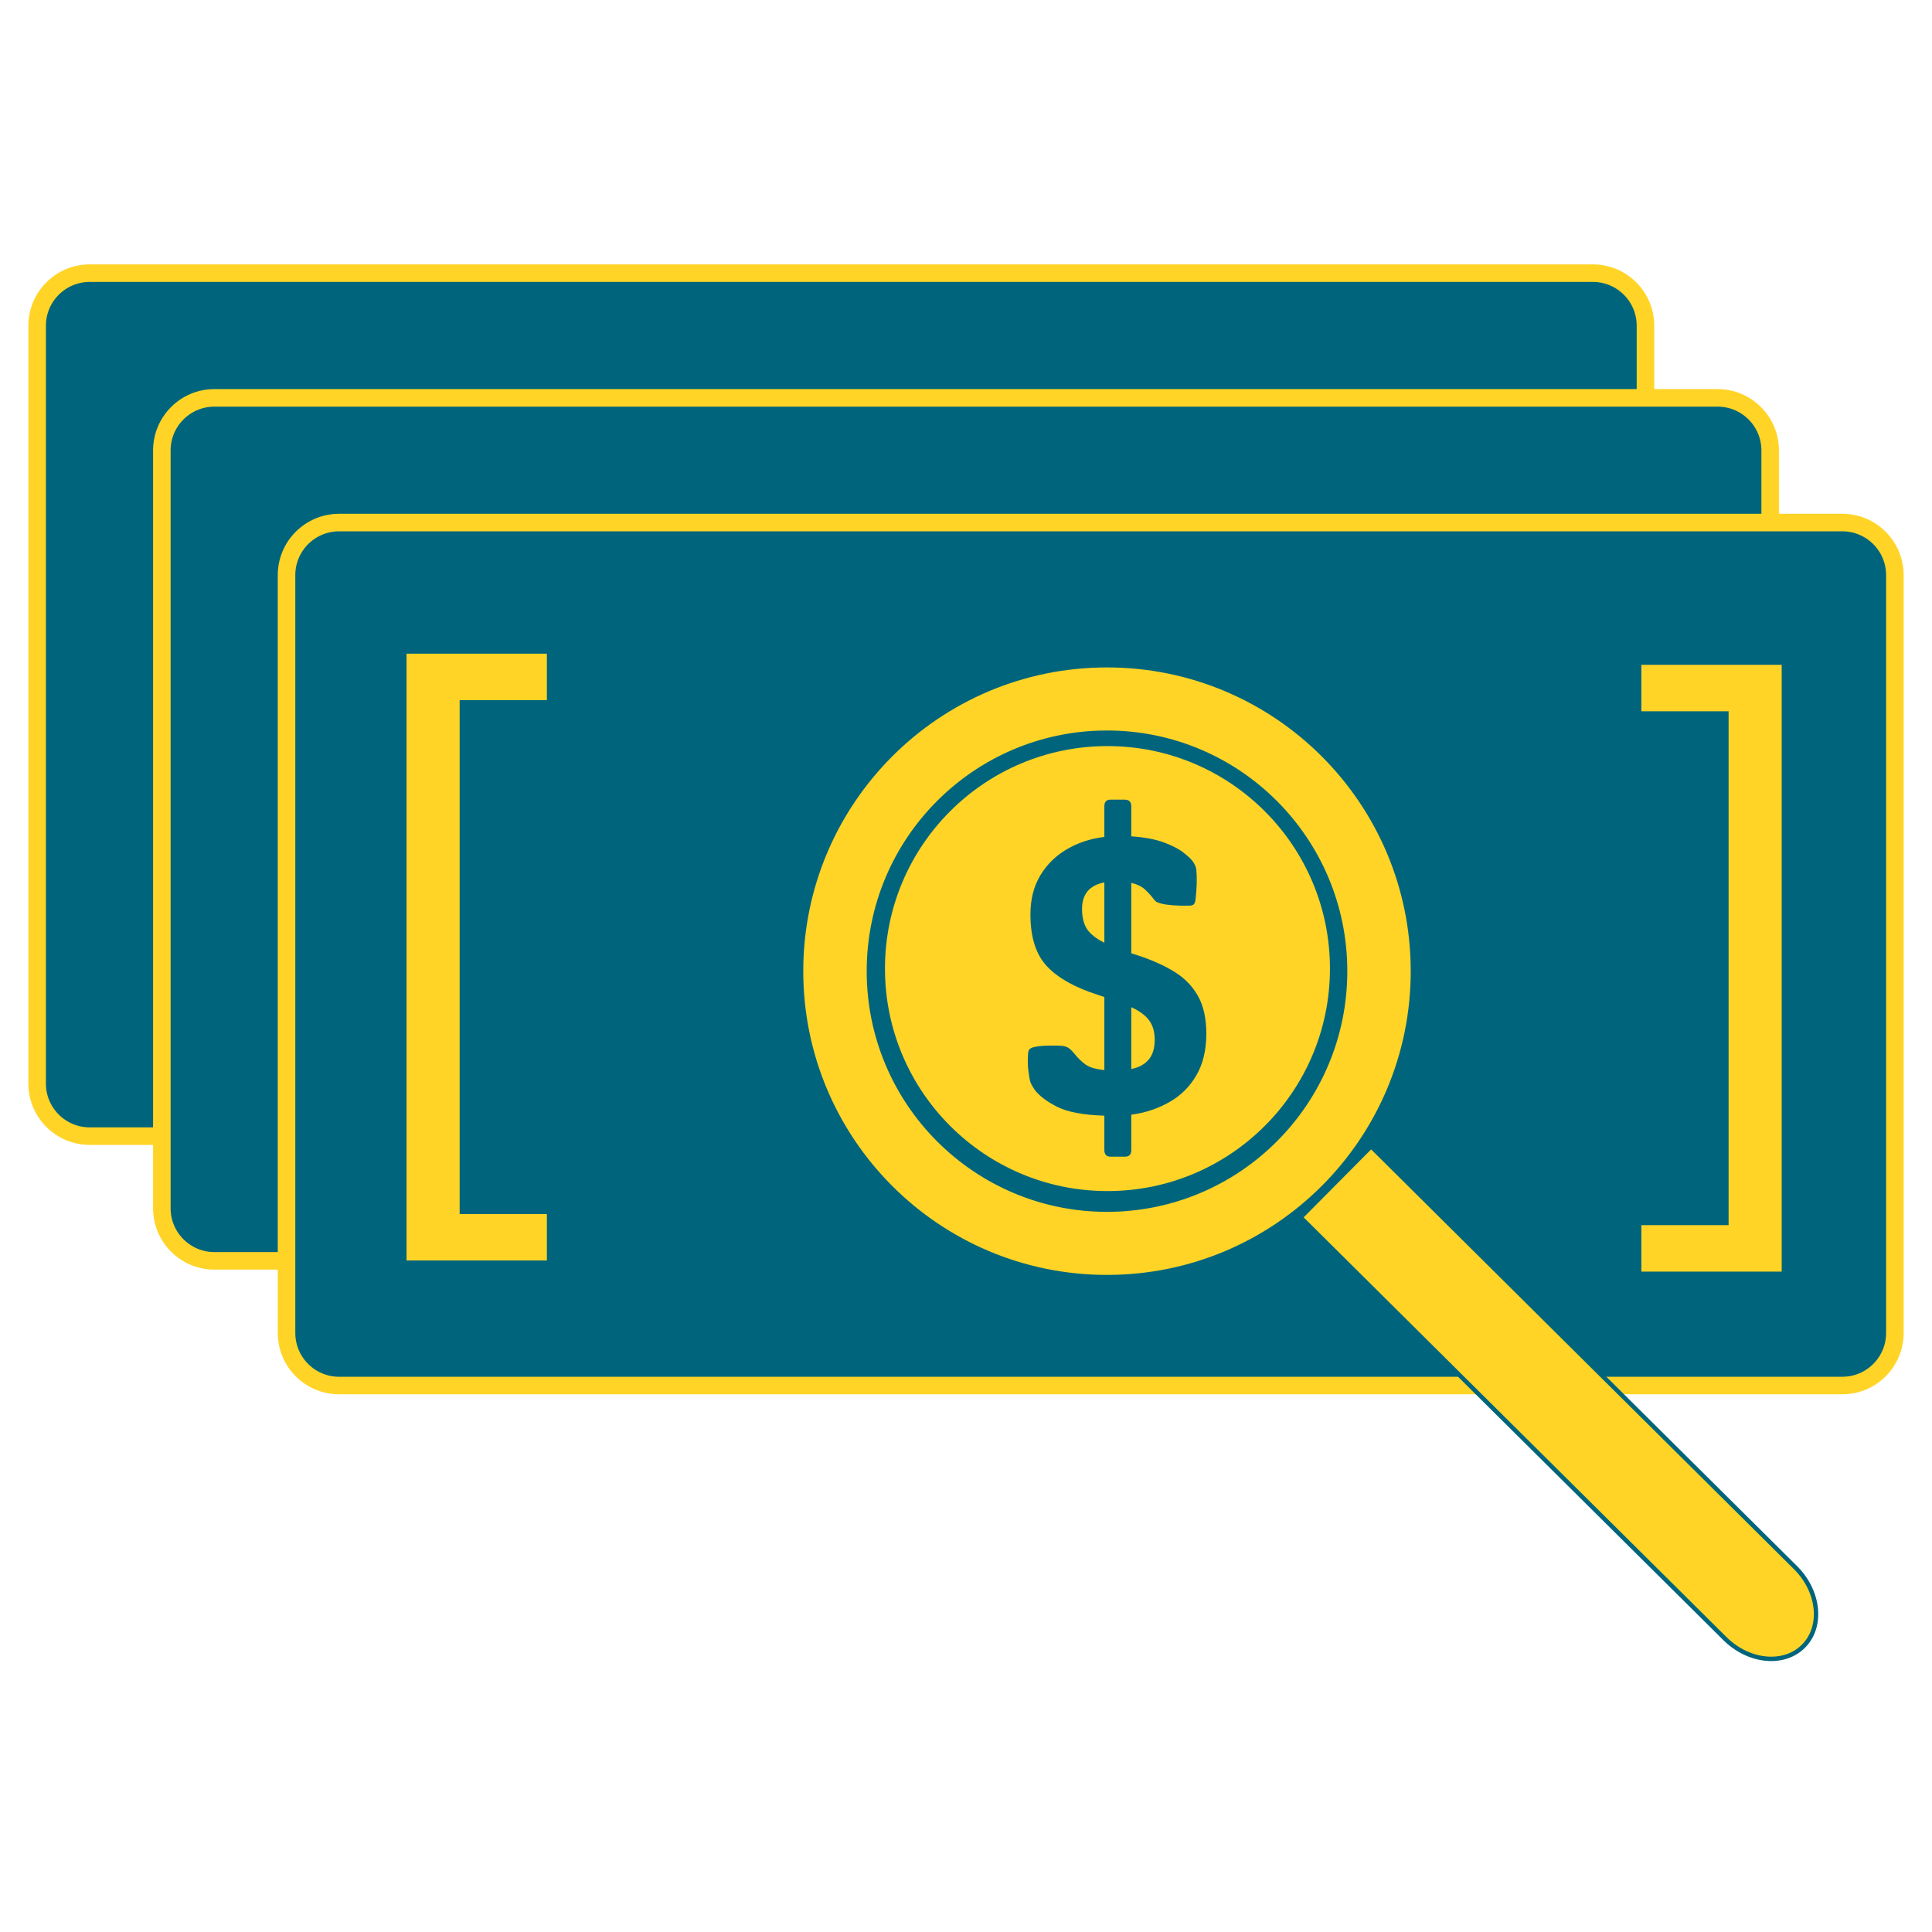
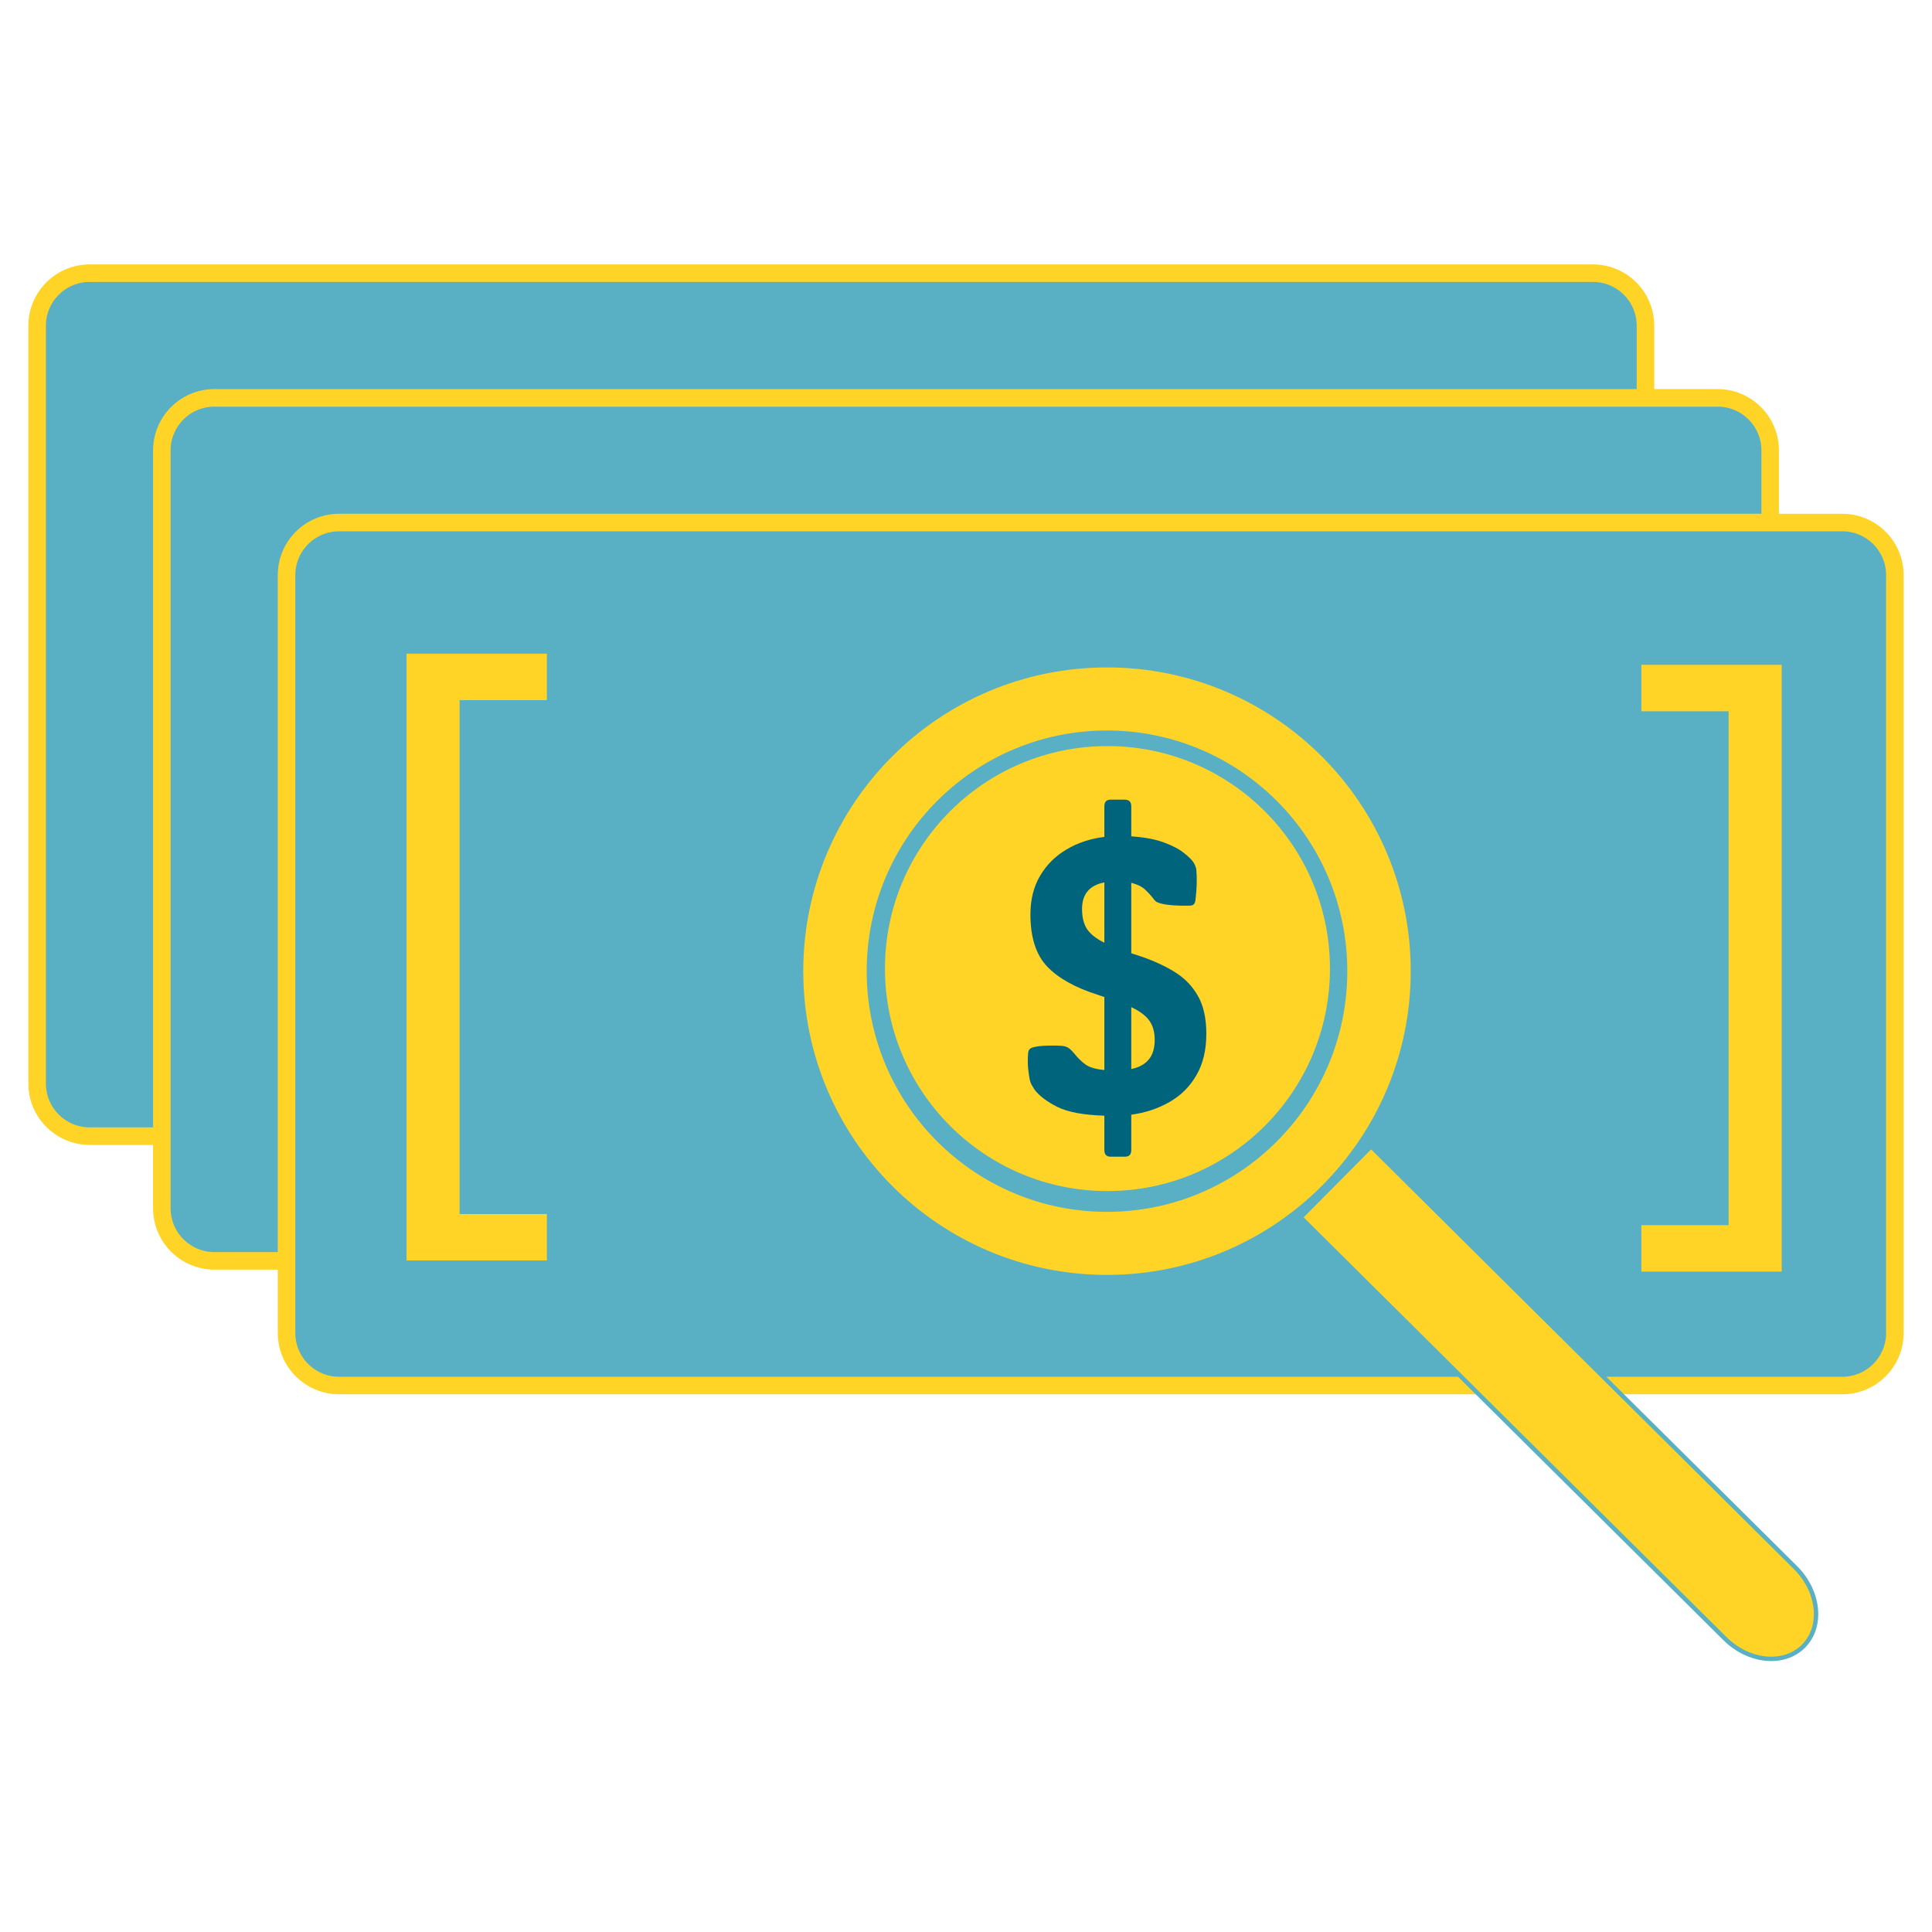
<svg xmlns="http://www.w3.org/2000/svg" width="32" height="32" viewBox="333.05 -1.52 163.1 163.1" fill="none">
  <g transform="translate(493 80) scale(0.74) translate(-538 -80)">
-     <rect x="326.088" y="1" width="183.481" height="98.451" rx="6" fill="#00657C" stroke="#FFD426" stroke-width="2" />
-     <rect x="340.314" y="15.227" width="183.481" height="98.451" rx="6" fill="#00657C" stroke="#FFD426" stroke-width="2" />
-     <rect x="354.54" y="29.451" width="183.481" height="98.451" rx="6" fill="#00657C" stroke="#FFD426" stroke-width="2" />
-     <path d="M526.671 148.659C529.406 151.375 529.823 155.392 527.601 157.63C525.379 159.868 521.359 159.481 518.624 156.765L470.222 108.716L478.269 100.61L526.671 148.659Z" fill="#FFD426" stroke="#00657C" stroke-width="0.5" />
-     <path d="M475.303 80.631C475.303 65.581 463.117 53.423 448.139 53.423C433.16 53.423 420.975 65.581 420.975 80.631C420.975 95.68 433.16 107.838 448.139 107.838C463.117 107.838 475.303 95.68 475.303 80.631ZM483.039 80.631C483.039 99.882 467.437 115.531 448.139 115.531C428.841 115.531 413.239 99.882 413.239 80.631C413.239 61.379 428.841 45.73 448.139 45.73C467.437 45.731 483.039 61.379 483.039 80.631Z" fill="#FFD426" stroke="#00657C" stroke-width="0.5" />
+     <rect x="326.088" y="1" width="183.481" height="98.451" rx="6" fill="#59B0C4" stroke="#FFD426" stroke-width="2" />
+     <rect x="340.314" y="15.227" width="183.481" height="98.451" rx="6" fill="#59B0C4" stroke="#FFD426" stroke-width="2" />
+     <rect x="354.54" y="29.451" width="183.481" height="98.451" rx="6" fill="#59B0C4" stroke="#FFD426" stroke-width="2" />
+     <path d="M526.671 148.659C529.406 151.375 529.823 155.392 527.601 157.63C525.379 159.868 521.359 159.481 518.624 156.765L470.222 108.716L478.269 100.61L526.671 148.659Z" fill="#FFD426" stroke="#59B0C4" stroke-width="0.5" />
+     <path d="M475.303 80.631C475.303 65.581 463.117 53.423 448.139 53.423C433.16 53.423 420.975 65.581 420.975 80.631C420.975 95.68 433.16 107.838 448.139 107.838C463.117 107.838 475.303 95.68 475.303 80.631ZM483.039 80.631C483.039 99.882 467.437 115.531 448.139 115.531C428.841 115.531 413.239 99.882 413.239 80.631C413.239 61.379 428.841 45.73 448.139 45.73C467.437 45.731 483.039 61.379 483.039 80.631Z" fill="#FFD426" stroke="#59B0C4" stroke-width="0.5" />
    <circle cx="448.192" cy="80.335" r="25.382" fill="#FFD426" />
    <path d="M448.553 101.795C448.077 101.795 447.838 101.543 447.838 101.038V97.118C445.468 97.044 443.681 96.71 442.475 96.116C441.269 95.508 440.399 94.847 439.866 94.134C439.74 93.941 439.628 93.756 439.53 93.578C439.432 93.399 439.362 93.199 439.32 92.976C439.264 92.679 439.207 92.293 439.151 91.818C439.095 91.328 439.088 90.764 439.13 90.126C439.144 89.858 439.193 89.673 439.278 89.569C439.376 89.45 439.537 89.361 439.761 89.302C440.168 89.198 440.729 89.138 441.444 89.123C442.173 89.109 442.678 89.116 442.958 89.146C443.281 89.175 443.533 89.25 443.716 89.368C443.898 89.472 444.143 89.71 444.452 90.081C444.83 90.556 445.244 90.957 445.693 91.284C446.155 91.61 446.871 91.818 447.838 91.907V83.578C447.614 83.504 447.368 83.422 447.102 83.333C444.494 82.502 442.559 81.418 441.297 80.082C440.035 78.745 439.404 76.771 439.404 74.158C439.404 72.45 439.775 70.973 440.519 69.726C441.262 68.479 442.264 67.484 443.526 66.742C444.802 65.984 446.24 65.509 447.838 65.316V61.82C447.838 61.315 448.077 61.062 448.553 61.062H450.152C450.657 61.062 450.909 61.315 450.909 61.82V65.249C452.437 65.353 453.692 65.591 454.674 65.962C455.67 66.333 456.434 66.742 456.967 67.187C457.514 67.618 457.871 67.981 458.039 68.278C458.152 68.471 458.222 68.62 458.25 68.724C458.292 68.813 458.32 68.939 458.334 69.102C458.376 69.562 458.39 70.075 458.376 70.639C458.362 71.203 458.313 71.841 458.229 72.554C458.187 72.792 458.11 72.955 457.997 73.044C457.899 73.118 457.745 73.155 457.535 73.155C456.174 73.185 455.123 73.111 454.38 72.933C454.085 72.859 453.875 72.784 453.749 72.71C453.636 72.621 453.482 72.443 453.286 72.175C453.09 71.923 452.816 71.634 452.466 71.307C452.115 70.98 451.596 70.728 450.909 70.55V78.589C451.105 78.649 451.316 78.716 451.54 78.79C453.153 79.309 454.548 79.926 455.726 80.638C456.918 81.351 457.836 82.272 458.481 83.4C459.14 84.528 459.47 85.983 459.47 87.765C459.47 89.636 459.091 91.217 458.334 92.508C457.591 93.8 456.567 94.817 455.263 95.56C453.973 96.302 452.522 96.784 450.909 97.007V101.038C450.909 101.543 450.671 101.795 450.194 101.795H448.553ZM445.293 73.534C445.293 74.484 445.482 75.249 445.861 75.828C446.254 76.407 446.913 76.927 447.838 77.387V70.505C446.141 70.832 445.293 71.841 445.293 73.534ZM453.58 88.455C453.58 87.55 453.37 86.815 452.949 86.251C452.543 85.686 451.863 85.181 450.909 84.736V91.796C451.778 91.618 452.437 91.261 452.886 90.727C453.349 90.192 453.58 89.435 453.58 88.455Z" fill="#00657C" />
    <path d="M525.109 45.681V114.904H509.101V109.604H519.052V50.981H509.101V45.681H525.109Z" fill="#FFD426" />
    <path d="M368.231 44.411V113.635H384.239V108.335H374.288V49.711H384.239V44.411H368.231Z" fill="#FFD426" />
  </g>
</svg>
